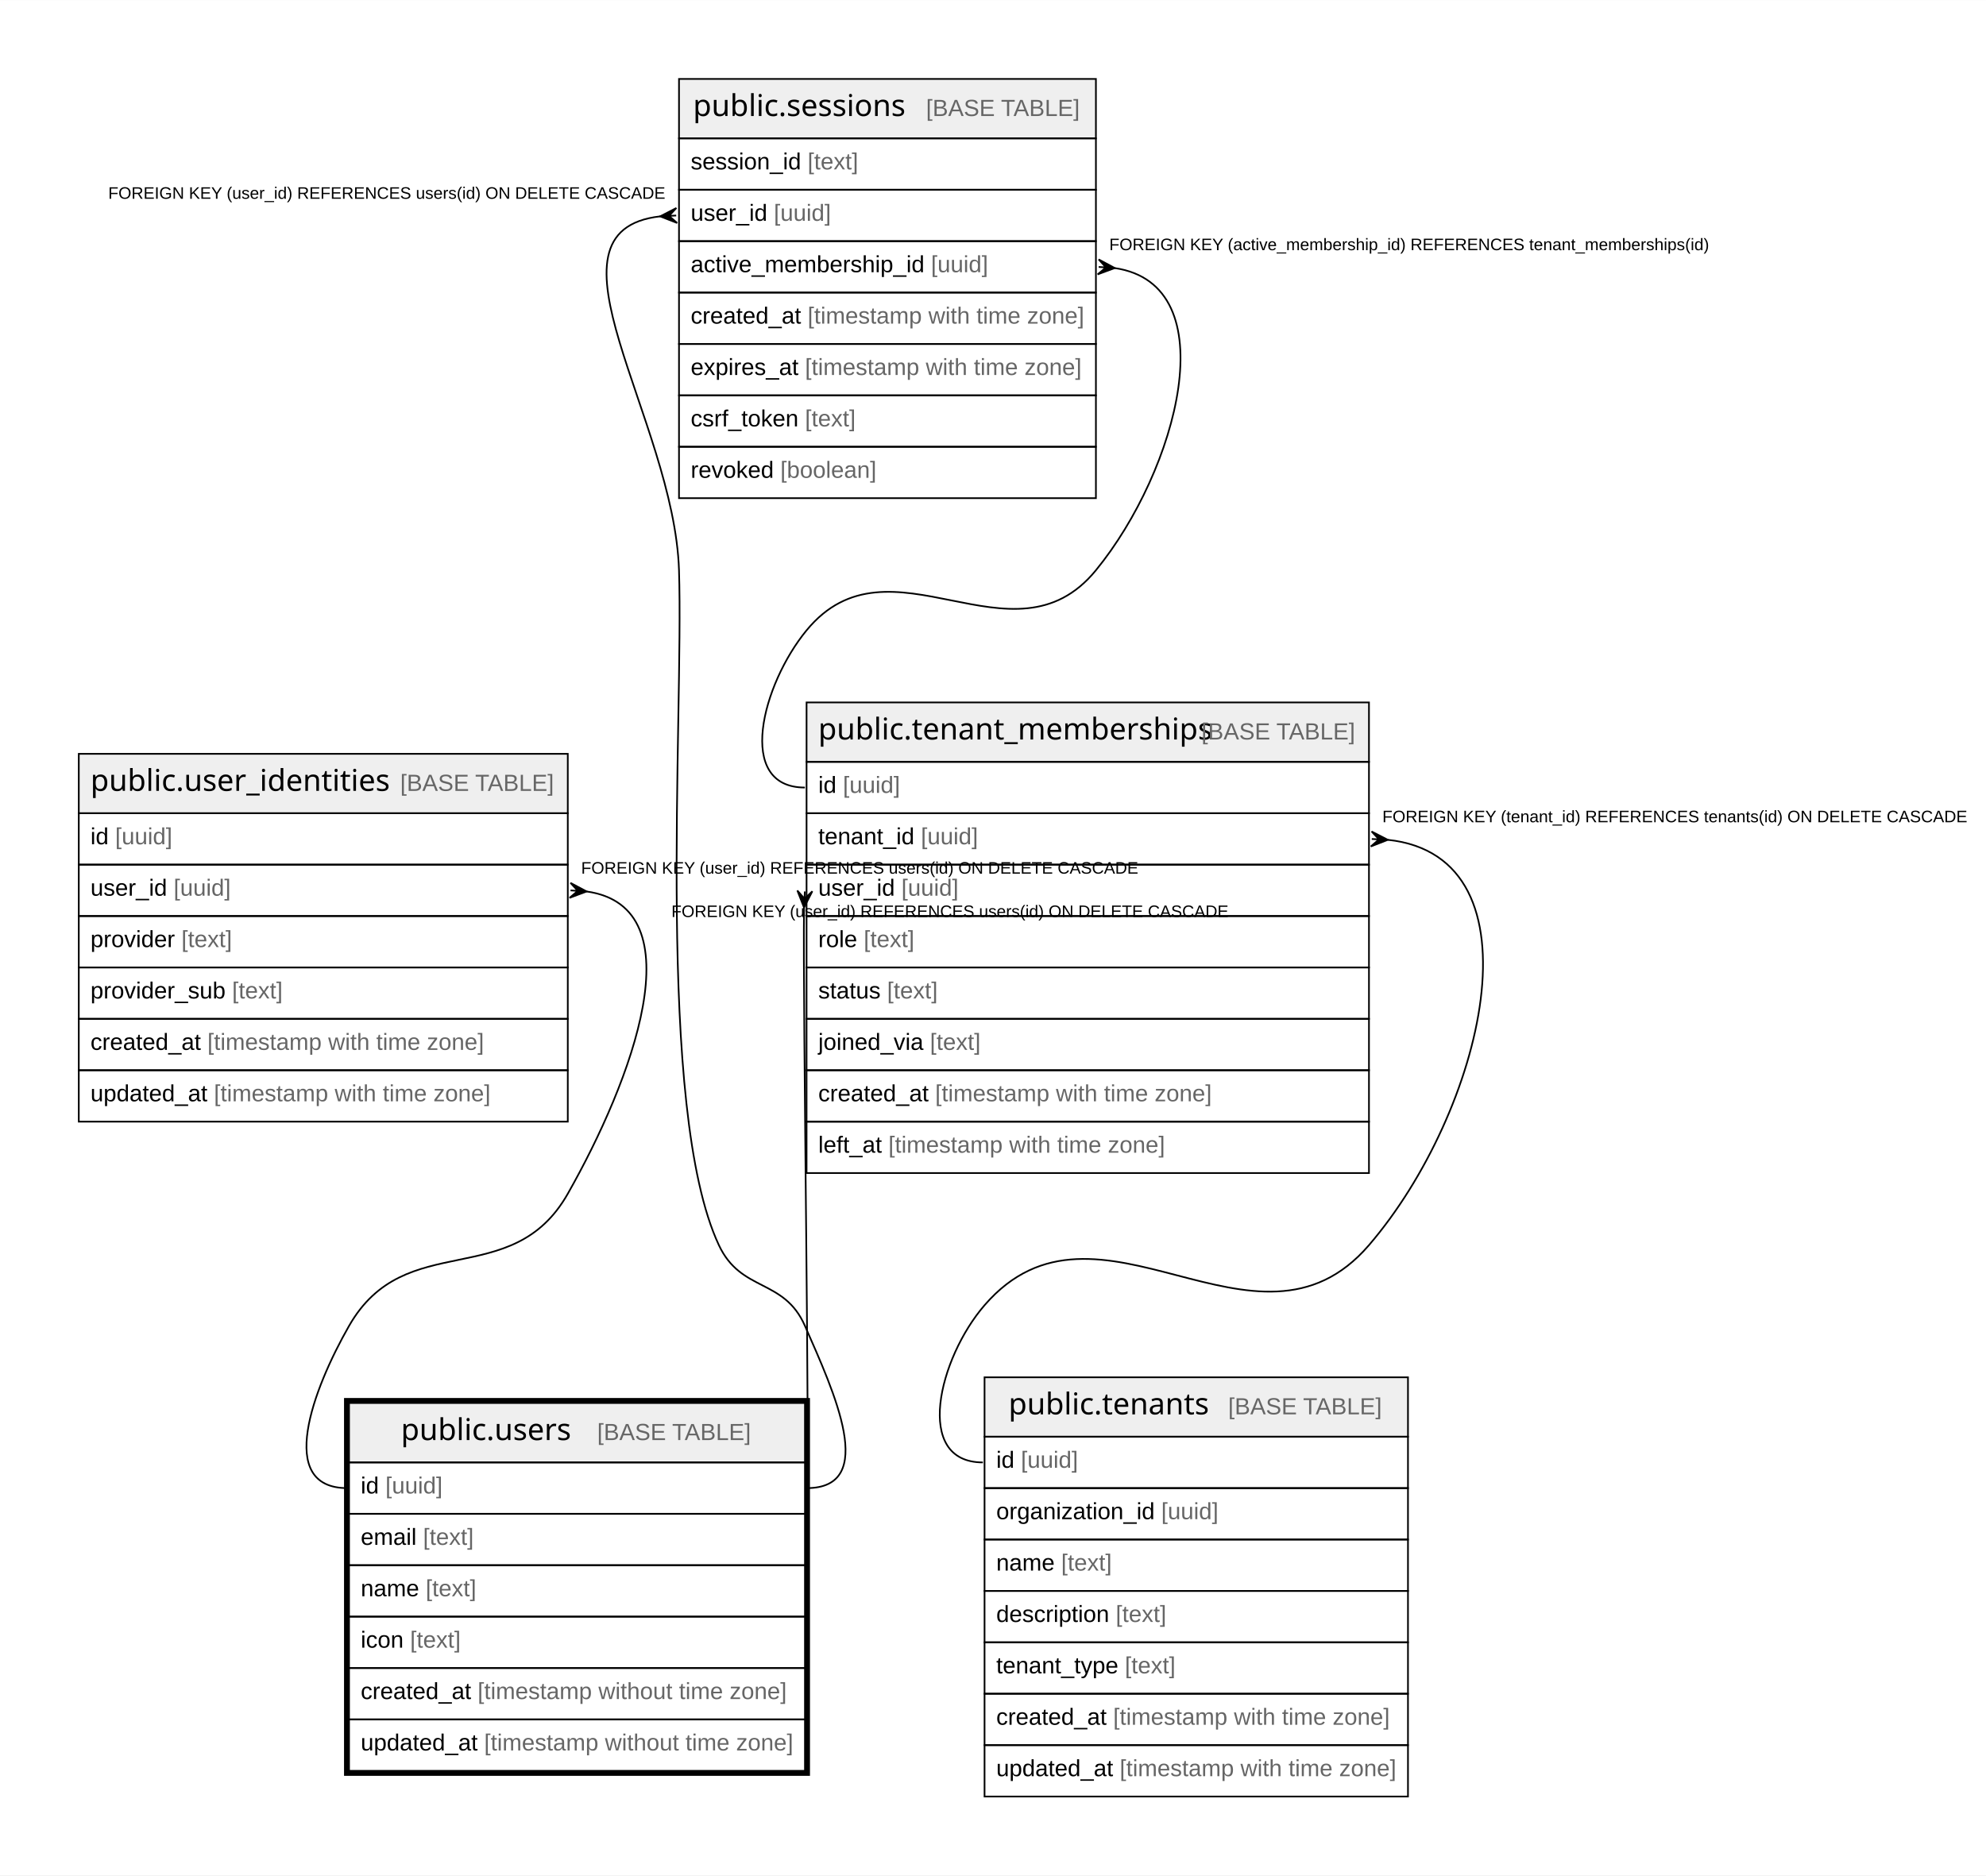
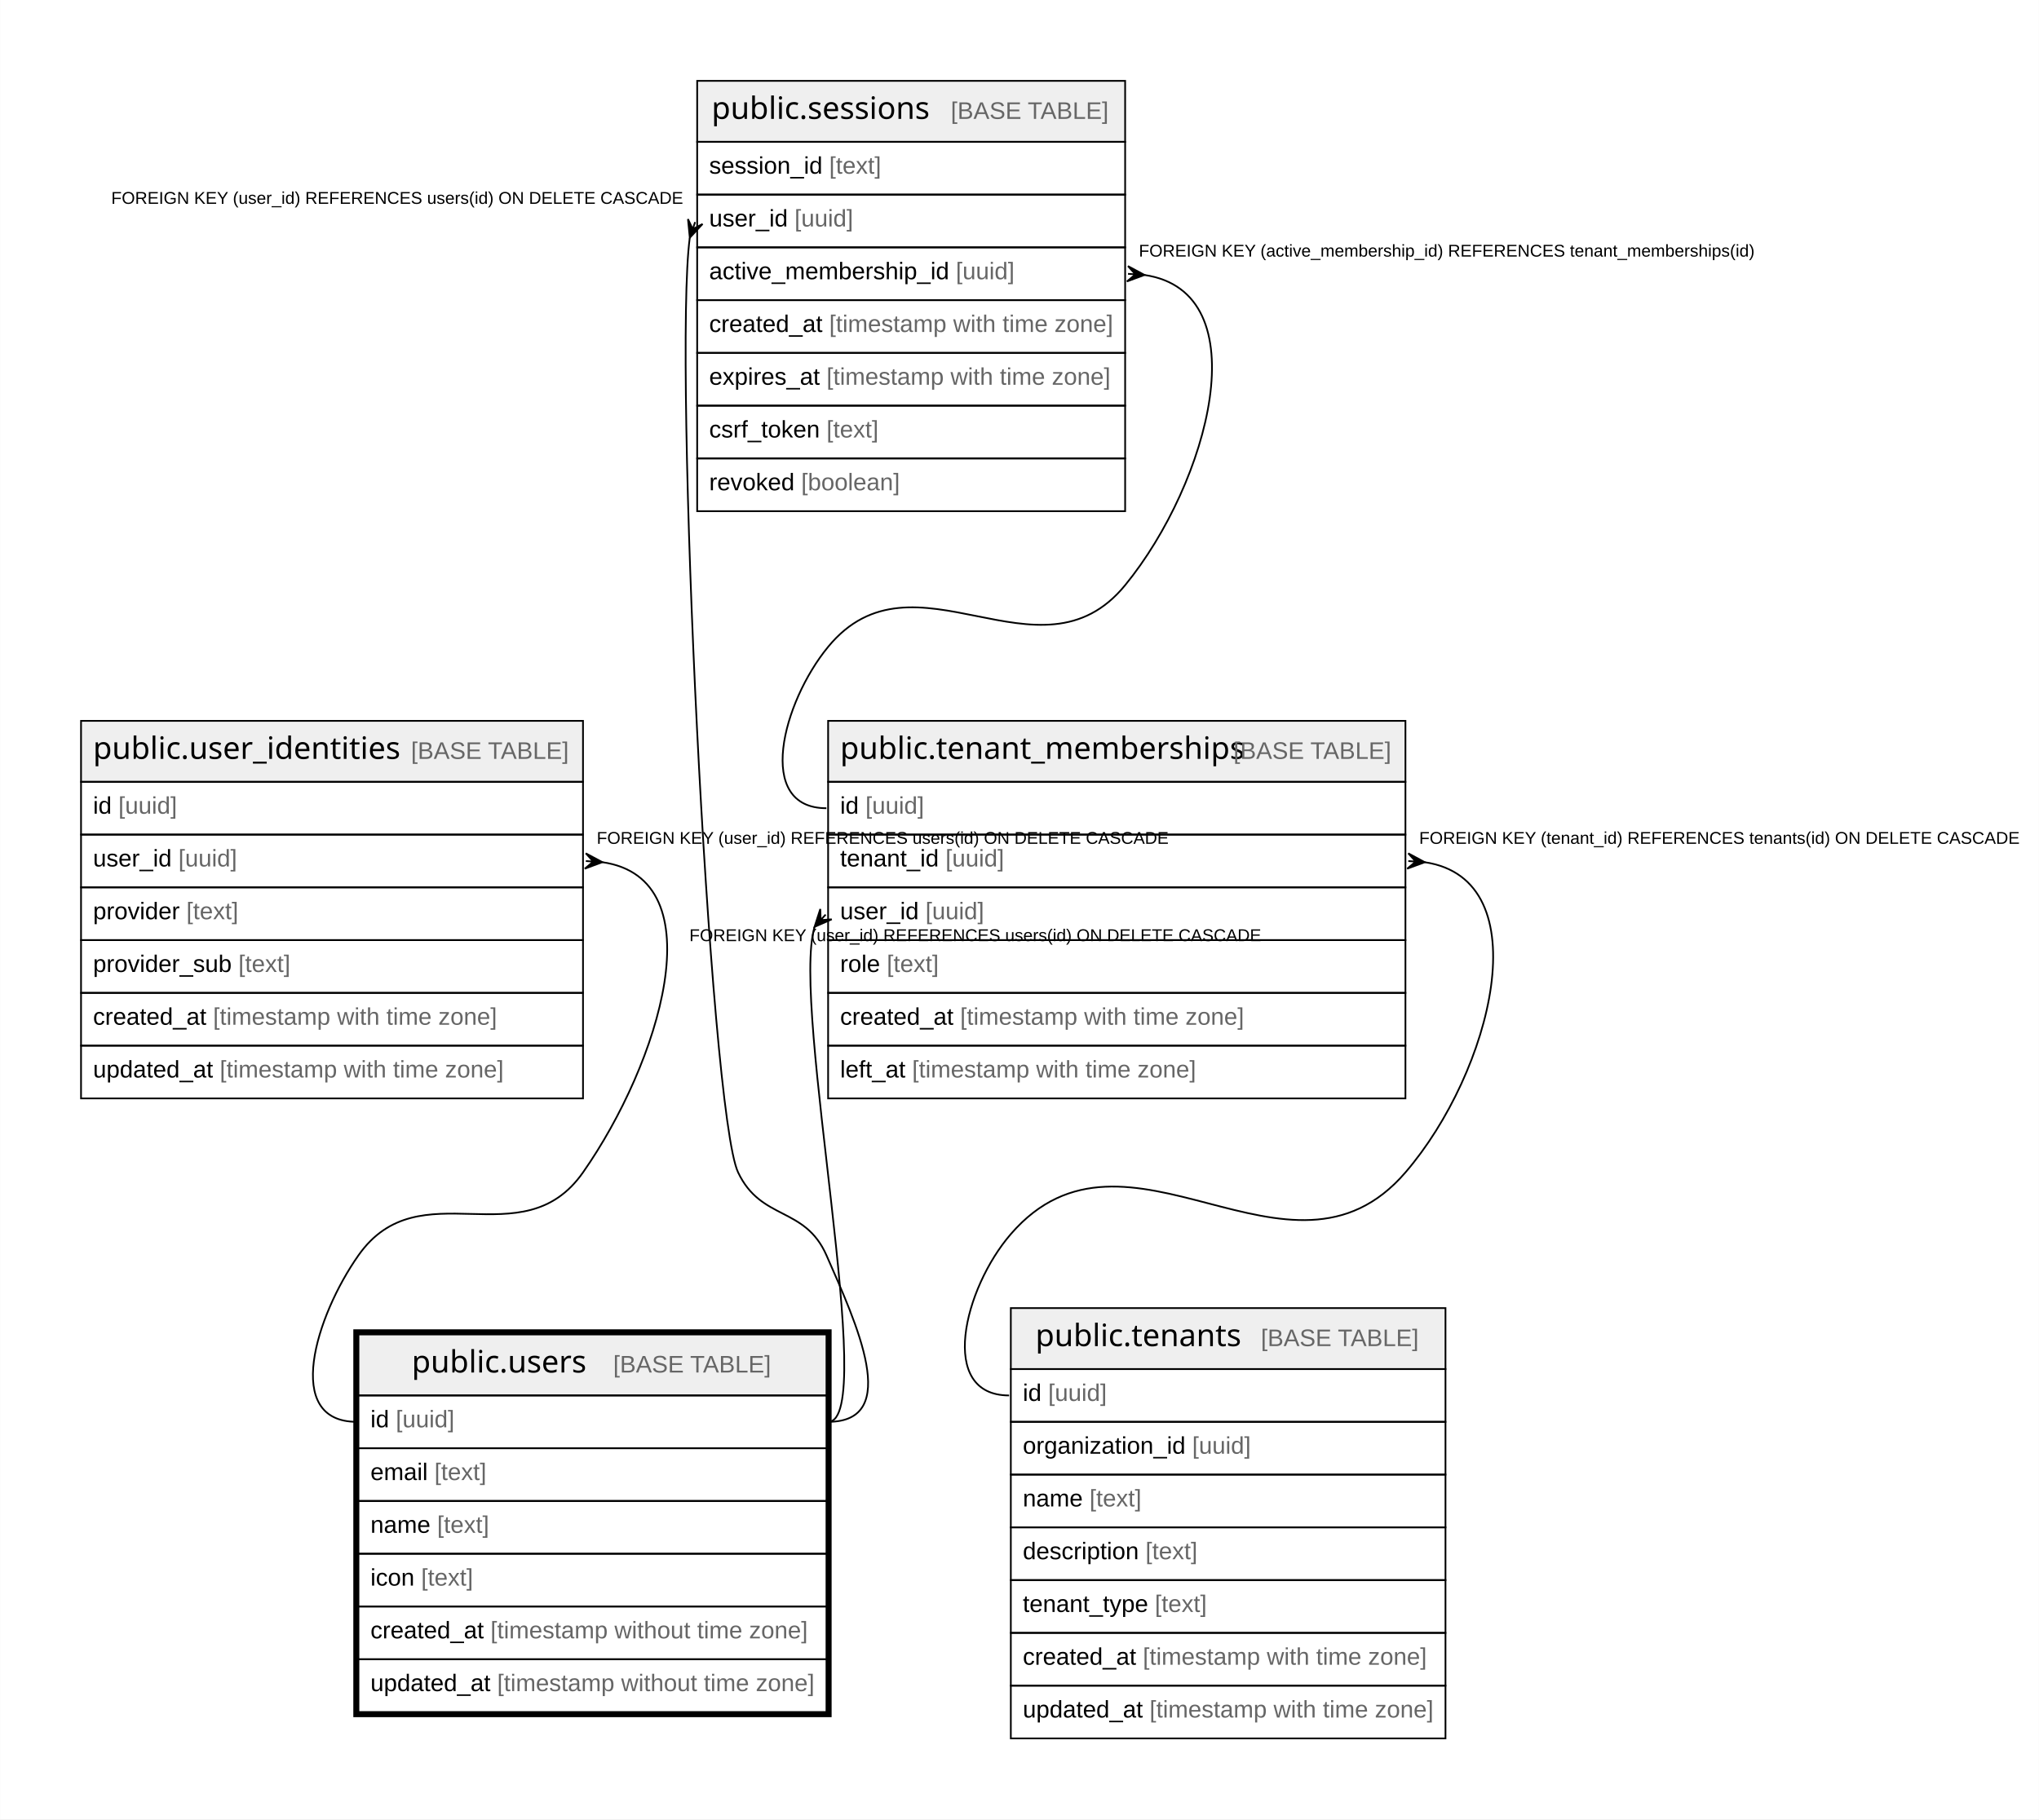
- <svg xmlns="http://www.w3.org/2000/svg" width="1190pt" height="1124pt" viewBox="0.00 0.00 1189.81 1123.60">
-   <g id="graph0" class="graph" transform="scale(1 1) rotate(0) translate(4 1119.6)">
-     <polygon fill="white" stroke="none" points="-4,4 -4,-1119.6 1185.81,-1119.6 1185.81,4 -4,4" />
+ <svg xmlns="http://www.w3.org/2000/svg" width="1190pt" height="1062pt" viewBox="0.00 0.00 1189.81 1062.00">
+   <g id="graph0" class="graph" transform="scale(1 1) rotate(0) translate(4 1058)">
+     <polygon fill="white" stroke="none" points="-4,4 -4,-1058 1185.81,-1058 1185.81,4 -4,4" />
    <g id="node1" class="node">
      <polygon fill="#efefef" stroke="none" points="205.11,-243.4 205.11,-279 478.25,-279 478.25,-243.4 205.11,-243.4" />
      <polygon fill="none" stroke="black" points="205.11,-243.4 205.11,-279 478.25,-279 478.25,-243.4 205.11,-243.4" />
      <text text-anchor="start" x="236.19" y="-256.8" font-family="Arial Bold" font-size="18.00">public.users</text>
      <text text-anchor="start" x="322.68" y="-256.8" font-family="Arial" font-size="14.00">    </text>
      <text text-anchor="start" x="353.79" y="-256.8" font-family="Arial" font-size="14.00" fill="#666666">[BASE TABLE]</text>
      <polygon fill="none" stroke="black" points="205.11,-212.6 205.11,-243.4 478.25,-243.4 478.25,-212.6 205.11,-212.6" />
      <text text-anchor="start" x="212.11" y="-224.8" font-family="Arial" font-size="14.00">id </text>
      <text text-anchor="start" x="226.89" y="-224.8" font-family="Arial" font-size="14.00" fill="#666666">[uuid]</text>
      <polygon fill="none" stroke="black" points="205.11,-181.8 205.11,-212.6 478.25,-212.6 478.25,-181.8 205.11,-181.8" />
      <text text-anchor="start" x="212.11" y="-194" font-family="Arial" font-size="14.00">email </text>
      <text text-anchor="start" x="249.45" y="-194" font-family="Arial" font-size="14.00" fill="#666666">[text]</text>
      <polygon fill="none" stroke="black" points="205.11,-151 205.11,-181.8 478.25,-181.8 478.25,-151 205.11,-151" />
      <text text-anchor="start" x="212.11" y="-163.2" font-family="Arial" font-size="14.00">name </text>
      <text text-anchor="start" x="251.02" y="-163.2" font-family="Arial" font-size="14.00" fill="#666666">[text]</text>
      <polygon fill="none" stroke="black" points="205.11,-120.2 205.11,-151 478.25,-151 478.25,-120.2 205.11,-120.2" />
      <text text-anchor="start" x="212.11" y="-132.4" font-family="Arial" font-size="14.00">icon </text>
      <text text-anchor="start" x="241.68" y="-132.4" font-family="Arial" font-size="14.00" fill="#666666">[text]</text>
      <polygon fill="none" stroke="black" points="205.11,-89.4 205.11,-120.2 478.25,-120.2 478.25,-89.4 205.11,-89.4" />
      <text text-anchor="start" x="212.11" y="-101.6" font-family="Arial" font-size="14.00">created_at </text>
      <text text-anchor="start" x="282.15" y="-101.6" font-family="Arial" font-size="14.00" fill="#666666">[timestamp without time zone]</text>
      <polygon fill="none" stroke="black" points="205.11,-58.6 205.11,-89.4 478.25,-89.4 478.25,-58.6 205.11,-58.6" />
      <text text-anchor="start" x="212.11" y="-70.8" font-family="Arial" font-size="14.00">updated_at </text>
      <text text-anchor="start" x="286.06" y="-70.8" font-family="Arial" font-size="14.00" fill="#666666">[timestamp without time zone]</text>
      <polygon fill="none" stroke="black" stroke-width="3" points="203.61,-57.1 203.61,-280.5 479.75,-280.5 479.75,-57.1 203.61,-57.1" />
    </g>
    <g id="node2" class="node">
-       <polygon fill="#efefef" stroke="none" points="43.2,-632.4 43.2,-668 336.16,-668 336.16,-632.4 43.2,-632.4" />
-       <polygon fill="none" stroke="black" points="43.2,-632.4 43.2,-668 336.16,-668 336.16,-632.4 43.2,-632.4" />
-       <text text-anchor="start" x="50.2" y="-645.8" font-family="Arial Bold" font-size="18.00">public.user_identities</text>
-       <text text-anchor="start" x="204.67" y="-645.8" font-family="Arial" font-size="14.00">    </text>
-       <text text-anchor="start" x="235.78" y="-645.8" font-family="Arial" font-size="14.00" fill="#666666">[BASE TABLE]</text>
-       <polygon fill="none" stroke="black" points="43.2,-601.6 43.2,-632.4 336.16,-632.4 336.16,-601.6 43.2,-601.6" />
-       <text text-anchor="start" x="50.2" y="-613.8" font-family="Arial" font-size="14.00">id </text>
-       <text text-anchor="start" x="64.99" y="-613.8" font-family="Arial" font-size="14.00" fill="#666666">[uuid]</text>
+       <polygon fill="#efefef" stroke="none" points="43.2,-601.6 43.2,-637.2 336.16,-637.2 336.16,-601.6 43.2,-601.6" />
+       <polygon fill="none" stroke="black" points="43.2,-601.6 43.2,-637.2 336.16,-637.2 336.16,-601.6 43.2,-601.6" />
+       <text text-anchor="start" x="50.2" y="-615" font-family="Arial Bold" font-size="18.00">public.user_identities</text>
+       <text text-anchor="start" x="204.67" y="-615" font-family="Arial" font-size="14.00">    </text>
+       <text text-anchor="start" x="235.78" y="-615" font-family="Arial" font-size="14.00" fill="#666666">[BASE TABLE]</text>
      <polygon fill="none" stroke="black" points="43.2,-570.8 43.2,-601.6 336.16,-601.6 336.16,-570.8 43.2,-570.8" />
-       <text text-anchor="start" x="50.2" y="-583" font-family="Arial" font-size="14.00">user_id </text>
-       <text text-anchor="start" x="100.01" y="-583" font-family="Arial" font-size="14.00" fill="#666666">[uuid]</text>
+       <text text-anchor="start" x="50.2" y="-583" font-family="Arial" font-size="14.00">id </text>
+       <text text-anchor="start" x="64.99" y="-583" font-family="Arial" font-size="14.00" fill="#666666">[uuid]</text>
      <polygon fill="none" stroke="black" points="43.2,-540 43.2,-570.8 336.16,-570.8 336.16,-540 43.2,-540" />
-       <text text-anchor="start" x="50.2" y="-552.2" font-family="Arial" font-size="14.00">provider </text>
-       <text text-anchor="start" x="104.67" y="-552.2" font-family="Arial" font-size="14.00" fill="#666666">[text]</text>
+       <text text-anchor="start" x="50.2" y="-552.2" font-family="Arial" font-size="14.00">user_id </text>
+       <text text-anchor="start" x="100.01" y="-552.2" font-family="Arial" font-size="14.00" fill="#666666">[uuid]</text>
      <polygon fill="none" stroke="black" points="43.2,-509.2 43.2,-540 336.16,-540 336.16,-509.2 43.2,-509.2" />
-       <text text-anchor="start" x="50.2" y="-521.4" font-family="Arial" font-size="14.00">provider_sub </text>
-       <text text-anchor="start" x="135.03" y="-521.4" font-family="Arial" font-size="14.00" fill="#666666">[text]</text>
+       <text text-anchor="start" x="50.2" y="-521.4" font-family="Arial" font-size="14.00">provider </text>
+       <text text-anchor="start" x="104.67" y="-521.4" font-family="Arial" font-size="14.00" fill="#666666">[text]</text>
      <polygon fill="none" stroke="black" points="43.2,-478.4 43.2,-509.2 336.16,-509.2 336.16,-478.4 43.2,-478.4" />
-       <text text-anchor="start" x="50.2" y="-490.6" font-family="Arial" font-size="14.00">created_at </text>
-       <text text-anchor="start" x="120.25" y="-490.6" font-family="Arial" font-size="14.00" fill="#666666">[timestamp with time zone]</text>
+       <text text-anchor="start" x="50.2" y="-490.6" font-family="Arial" font-size="14.00">provider_sub </text>
+       <text text-anchor="start" x="135.03" y="-490.6" font-family="Arial" font-size="14.00" fill="#666666">[text]</text>
      <polygon fill="none" stroke="black" points="43.2,-447.6 43.2,-478.4 336.16,-478.4 336.16,-447.6 43.2,-447.6" />
-       <text text-anchor="start" x="50.2" y="-459.8" font-family="Arial" font-size="14.00">updated_at </text>
-       <text text-anchor="start" x="124.16" y="-459.8" font-family="Arial" font-size="14.00" fill="#666666">[timestamp with time zone]</text>
+       <text text-anchor="start" x="50.2" y="-459.8" font-family="Arial" font-size="14.00">created_at </text>
+       <text text-anchor="start" x="120.25" y="-459.8" font-family="Arial" font-size="14.00" fill="#666666">[timestamp with time zone]</text>
+       <polygon fill="none" stroke="black" points="43.2,-416.8 43.2,-447.6 336.16,-447.6 336.16,-416.8 43.2,-416.8" />
+       <text text-anchor="start" x="50.2" y="-429" font-family="Arial" font-size="14.00">updated_at </text>
+       <text text-anchor="start" x="124.16" y="-429" font-family="Arial" font-size="14.00" fill="#666666">[timestamp with time zone]</text>
    </g>
    <g id="edge1" class="edge">
-       <path fill="none" stroke="black" d="M347.31,-585.54C414.2,-576.26 374.26,-471.51 336.16,-404.4 302.56,-345.22 238.85,-384.3 205.11,-325.2 183.69,-287.68 160.9,-228 204.11,-228" />
-       <polygon fill="black" stroke="black" points="347.47,-585.53 337.2,-581.69 342.15,-585.88 337.82,-586.16 337.82,-586.16 337.82,-586.16 342.15,-585.88 337.78,-590.67 347.47,-585.53" />
-       <text text-anchor="start" x="344.16" y="-596.2" font-family="Arial" font-size="10.00">FOREIGN KEY (user_id) REFERENCES users(id) ON DELETE CASCADE</text>
+       <path fill="none" stroke="black" d="M347.35,-554.71C414.75,-545.11 380.45,-436.8 336.16,-373.6 300.52,-322.75 240.86,-375.96 205.11,-325.2 180.23,-289.88 160.9,-228 204.11,-228" />
+       <polygon fill="black" stroke="black" points="347.47,-554.71 337.19,-550.89 342.15,-555.06 337.82,-555.36 337.82,-555.36 337.82,-555.36 342.15,-555.06 337.79,-559.87 347.47,-554.71" />
+       <text text-anchor="start" x="344.16" y="-565.4" font-family="Arial" font-size="10.00">FOREIGN KEY (user_id) REFERENCES users(id) ON DELETE CASCADE</text>
    </g>
    <g id="node3" class="node">
-       <polygon fill="#efefef" stroke="none" points="402.79,-1036.8 402.79,-1072.4 652.56,-1072.4 652.56,-1036.8 402.79,-1036.8" />
-       <polygon fill="none" stroke="black" points="402.79,-1036.8 402.79,-1072.4 652.56,-1072.4 652.56,-1036.8 402.79,-1036.8" />
-       <text text-anchor="start" x="411.18" y="-1050.2" font-family="Arial Bold" font-size="18.00">public.sessions</text>
-       <text text-anchor="start" x="519.68" y="-1050.2" font-family="Arial" font-size="14.00">    </text>
-       <text text-anchor="start" x="550.8" y="-1050.2" font-family="Arial" font-size="14.00" fill="#666666">[BASE TABLE]</text>
-       <polygon fill="none" stroke="black" points="402.79,-1006 402.79,-1036.8 652.56,-1036.8 652.56,-1006 402.79,-1006" />
-       <text text-anchor="start" x="409.79" y="-1018.2" font-family="Arial" font-size="14.00">session_id </text>
-       <text text-anchor="start" x="479.83" y="-1018.2" font-family="Arial" font-size="14.00" fill="#666666">[text]</text>
-       <polygon fill="none" stroke="black" points="402.79,-975.2 402.79,-1006 652.56,-1006 652.56,-975.2 402.79,-975.2" />
-       <text text-anchor="start" x="409.79" y="-987.4" font-family="Arial" font-size="14.00">user_id </text>
-       <text text-anchor="start" x="459.6" y="-987.4" font-family="Arial" font-size="14.00" fill="#666666">[uuid]</text>
+       <polygon fill="#efefef" stroke="none" points="402.79,-975.2 402.79,-1010.8 652.56,-1010.8 652.56,-975.2 402.79,-975.2" />
+       <polygon fill="none" stroke="black" points="402.79,-975.2 402.79,-1010.8 652.56,-1010.8 652.56,-975.2 402.79,-975.2" />
+       <text text-anchor="start" x="411.18" y="-988.6" font-family="Arial Bold" font-size="18.00">public.sessions</text>
+       <text text-anchor="start" x="519.68" y="-988.6" font-family="Arial" font-size="14.00">    </text>
+       <text text-anchor="start" x="550.8" y="-988.6" font-family="Arial" font-size="14.00" fill="#666666">[BASE TABLE]</text>
      <polygon fill="none" stroke="black" points="402.79,-944.4 402.79,-975.2 652.56,-975.2 652.56,-944.4 402.79,-944.4" />
-       <text text-anchor="start" x="409.79" y="-956.6" font-family="Arial" font-size="14.00">active_membership_id </text>
-       <text text-anchor="start" x="553.75" y="-956.6" font-family="Arial" font-size="14.00" fill="#666666">[uuid]</text>
+       <text text-anchor="start" x="409.79" y="-956.6" font-family="Arial" font-size="14.00">session_id </text>
+       <text text-anchor="start" x="479.83" y="-956.6" font-family="Arial" font-size="14.00" fill="#666666">[text]</text>
      <polygon fill="none" stroke="black" points="402.79,-913.6 402.79,-944.4 652.56,-944.4 652.56,-913.6 402.79,-913.6" />
-       <text text-anchor="start" x="409.79" y="-925.8" font-family="Arial" font-size="14.00">created_at </text>
-       <text text-anchor="start" x="479.84" y="-925.8" font-family="Arial" font-size="14.00" fill="#666666">[timestamp with time zone]</text>
+       <text text-anchor="start" x="409.79" y="-925.8" font-family="Arial" font-size="14.00">user_id </text>
+       <text text-anchor="start" x="459.6" y="-925.8" font-family="Arial" font-size="14.00" fill="#666666">[uuid]</text>
      <polygon fill="none" stroke="black" points="402.79,-882.8 402.79,-913.6 652.56,-913.6 652.56,-882.8 402.79,-882.8" />
-       <text text-anchor="start" x="409.79" y="-895" font-family="Arial" font-size="14.00">expires_at </text>
-       <text text-anchor="start" x="478.28" y="-895" font-family="Arial" font-size="14.00" fill="#666666">[timestamp with time zone]</text>
+       <text text-anchor="start" x="409.79" y="-895" font-family="Arial" font-size="14.00">active_membership_id </text>
+       <text text-anchor="start" x="553.75" y="-895" font-family="Arial" font-size="14.00" fill="#666666">[uuid]</text>
      <polygon fill="none" stroke="black" points="402.79,-852 402.79,-882.8 652.56,-882.8 652.56,-852 402.79,-852" />
-       <text text-anchor="start" x="409.79" y="-864.2" font-family="Arial" font-size="14.00">csrf_token </text>
-       <text text-anchor="start" x="478.27" y="-864.2" font-family="Arial" font-size="14.00" fill="#666666">[text]</text>
+       <text text-anchor="start" x="409.79" y="-864.2" font-family="Arial" font-size="14.00">created_at </text>
+       <text text-anchor="start" x="479.84" y="-864.2" font-family="Arial" font-size="14.00" fill="#666666">[timestamp with time zone]</text>
      <polygon fill="none" stroke="black" points="402.79,-821.2 402.79,-852 652.56,-852 652.56,-821.2 402.79,-821.2" />
-       <text text-anchor="start" x="409.79" y="-833.4" font-family="Arial" font-size="14.00">revoked </text>
-       <text text-anchor="start" x="463.49" y="-833.4" font-family="Arial" font-size="14.00" fill="#666666">[boolean]</text>
+       <text text-anchor="start" x="409.79" y="-833.4" font-family="Arial" font-size="14.00">expires_at </text>
+       <text text-anchor="start" x="478.28" y="-833.4" font-family="Arial" font-size="14.00" fill="#666666">[timestamp with time zone]</text>
+       <polygon fill="none" stroke="black" points="402.79,-790.4 402.79,-821.2 652.56,-821.2 652.56,-790.4 402.79,-790.4" />
+       <text text-anchor="start" x="409.79" y="-802.6" font-family="Arial" font-size="14.00">csrf_token </text>
+       <text text-anchor="start" x="478.27" y="-802.6" font-family="Arial" font-size="14.00" fill="#666666">[text]</text>
+       <polygon fill="none" stroke="black" points="402.79,-759.6 402.79,-790.4 652.56,-790.4 652.56,-759.6 402.79,-759.6" />
+       <text text-anchor="start" x="409.79" y="-771.8" font-family="Arial" font-size="14.00">revoked </text>
+       <text text-anchor="start" x="463.49" y="-771.8" font-family="Arial" font-size="14.00" fill="#666666">[boolean]</text>
    </g>
    <g id="edge2" class="edge">
-       <path fill="none" stroke="black" d="M391.56,-990.07C314.39,-981.41 399.9,-868.75 402.79,-778 405.66,-688.02 388.49,-455.12 426.68,-373.6 440.01,-345.13 465.61,-353.98 478.25,-325.2 495.62,-285.64 522.45,-228 479.25,-228" />
-       <polygon fill="black" stroke="black" points="391.47,-990.06 401.22,-995.08 396.8,-990.34 401.12,-990.57 401.12,-990.57 401.12,-990.57 396.8,-990.34 401.69,-986.09 391.47,-990.06" />
-       <text text-anchor="start" x="60.83" y="-1000.6" font-family="Arial" font-size="10.00">FOREIGN KEY (user_id) REFERENCES users(id) ON DELETE CASCADE</text>
+       <path fill="none" stroke="black" d="M398.46,-919.11C388.87,-847.4 409.93,-408.87 426.68,-373.6 440.16,-345.2 465.61,-353.98 478.25,-325.2 495.62,-285.64 522.45,-228 479.25,-228" />
+       <polygon fill="black" stroke="black" points="398.49,-919.21 397.42,-930.12 400.2,-924.26 401.58,-928.37 401.58,-928.37 401.58,-928.37 400.2,-924.26 405.95,-927.25 398.49,-919.21" />
+       <text text-anchor="start" x="60.83" y="-939" font-family="Arial" font-size="10.00">FOREIGN KEY (user_id) REFERENCES users(id) ON DELETE CASCADE</text>
    </g>
    <g id="node4" class="node">
-       <polygon fill="#efefef" stroke="none" points="479.21,-663.2 479.21,-698.8 816.15,-698.8 816.15,-663.2 479.21,-663.2" />
-       <polygon fill="none" stroke="black" points="479.21,-663.2 479.21,-698.8 816.15,-698.8 816.15,-663.2 479.21,-663.2" />
-       <text text-anchor="start" x="486.21" y="-676.6" font-family="Arial Bold" font-size="18.00">public.tenant_memberships</text>
-       <text text-anchor="start" x="684.66" y="-676.6" font-family="Arial" font-size="14.00">    </text>
-       <text text-anchor="start" x="715.78" y="-676.6" font-family="Arial" font-size="14.00" fill="#666666">[BASE TABLE]</text>
-       <polygon fill="none" stroke="black" points="479.21,-632.4 479.21,-663.2 816.15,-663.2 816.15,-632.4 479.21,-632.4" />
-       <text text-anchor="start" x="486.21" y="-644.6" font-family="Arial" font-size="14.00">id </text>
-       <text text-anchor="start" x="500.99" y="-644.6" font-family="Arial" font-size="14.00" fill="#666666">[uuid]</text>
-       <polygon fill="none" stroke="black" points="479.21,-601.6 479.21,-632.4 816.15,-632.4 816.15,-601.6 479.21,-601.6" />
-       <text text-anchor="start" x="486.21" y="-613.8" font-family="Arial" font-size="14.00">tenant_id </text>
-       <text text-anchor="start" x="547.7" y="-613.8" font-family="Arial" font-size="14.00" fill="#666666">[uuid]</text>
+       <polygon fill="#efefef" stroke="none" points="479.21,-601.6 479.21,-637.2 816.15,-637.2 816.15,-601.6 479.21,-601.6" />
+       <polygon fill="none" stroke="black" points="479.21,-601.6 479.21,-637.2 816.15,-637.2 816.15,-601.6 479.21,-601.6" />
+       <text text-anchor="start" x="486.21" y="-615" font-family="Arial Bold" font-size="18.00">public.tenant_memberships</text>
+       <text text-anchor="start" x="684.66" y="-615" font-family="Arial" font-size="14.00">    </text>
+       <text text-anchor="start" x="715.78" y="-615" font-family="Arial" font-size="14.00" fill="#666666">[BASE TABLE]</text>
      <polygon fill="none" stroke="black" points="479.21,-570.8 479.21,-601.6 816.15,-601.6 816.15,-570.8 479.21,-570.8" />
-       <text text-anchor="start" x="486.21" y="-583" font-family="Arial" font-size="14.00">user_id </text>
-       <text text-anchor="start" x="536.01" y="-583" font-family="Arial" font-size="14.00" fill="#666666">[uuid]</text>
+       <text text-anchor="start" x="486.21" y="-583" font-family="Arial" font-size="14.00">id </text>
+       <text text-anchor="start" x="500.99" y="-583" font-family="Arial" font-size="14.00" fill="#666666">[uuid]</text>
      <polygon fill="none" stroke="black" points="479.21,-540 479.21,-570.8 816.15,-570.8 816.15,-540 479.21,-540" />
-       <text text-anchor="start" x="486.21" y="-552.2" font-family="Arial" font-size="14.00">role </text>
-       <text text-anchor="start" x="513.44" y="-552.2" font-family="Arial" font-size="14.00" fill="#666666">[text]</text>
+       <text text-anchor="start" x="486.21" y="-552.2" font-family="Arial" font-size="14.00">tenant_id </text>
+       <text text-anchor="start" x="547.7" y="-552.2" font-family="Arial" font-size="14.00" fill="#666666">[uuid]</text>
      <polygon fill="none" stroke="black" points="479.21,-509.2 479.21,-540 816.15,-540 816.15,-509.2 479.21,-509.2" />
-       <text text-anchor="start" x="486.21" y="-521.4" font-family="Arial" font-size="14.00">status </text>
-       <text text-anchor="start" x="527.45" y="-521.4" font-family="Arial" font-size="14.00" fill="#666666">[text]</text>
+       <text text-anchor="start" x="486.21" y="-521.4" font-family="Arial" font-size="14.00">user_id </text>
+       <text text-anchor="start" x="536.01" y="-521.4" font-family="Arial" font-size="14.00" fill="#666666">[uuid]</text>
      <polygon fill="none" stroke="black" points="479.21,-478.4 479.21,-509.2 816.15,-509.2 816.15,-478.4 479.21,-478.4" />
-       <text text-anchor="start" x="486.21" y="-490.6" font-family="Arial" font-size="14.00">joined_via </text>
-       <text text-anchor="start" x="553.14" y="-490.6" font-family="Arial" font-size="14.00" fill="#666666">[text]</text>
+       <text text-anchor="start" x="486.21" y="-490.6" font-family="Arial" font-size="14.00">role </text>
+       <text text-anchor="start" x="513.44" y="-490.6" font-family="Arial" font-size="14.00" fill="#666666">[text]</text>
      <polygon fill="none" stroke="black" points="479.21,-447.6 479.21,-478.4 816.15,-478.4 816.15,-447.6 479.21,-447.6" />
      <text text-anchor="start" x="486.21" y="-459.8" font-family="Arial" font-size="14.00">created_at </text>
      <text text-anchor="start" x="556.25" y="-459.8" font-family="Arial" font-size="14.00" fill="#666666">[timestamp with time zone]</text>
      <polygon fill="none" stroke="black" points="479.21,-416.8 479.21,-447.6 816.15,-447.6 816.15,-416.8 479.21,-416.8" />
      <text text-anchor="start" x="486.21" y="-429" font-family="Arial" font-size="14.00">left_at </text>
      <text text-anchor="start" x="528.23" y="-429" font-family="Arial" font-size="14.00" fill="#666666">[timestamp with time zone]</text>
    </g>
    <g id="edge3" class="edge">
-       <path fill="none" stroke="black" d="M663.79,-959.09C731.57,-949.2 701.43,-837.73 652.56,-778 602.73,-717.1 529.19,-802.77 479.21,-742 452.61,-709.66 436.34,-647.8 478.21,-647.8" />
-       <polygon fill="black" stroke="black" points="663.87,-959.09 653.59,-955.29 658.55,-959.46 654.23,-959.75 654.23,-959.75 654.23,-959.75 658.55,-959.46 654.21,-964.27 663.87,-959.09" />
-       <text text-anchor="start" x="660.56" y="-969.8" font-family="Arial" font-size="10.00">FOREIGN KEY (active_membership_id) REFERENCES tenant_memberships(id)</text>
+       <path fill="none" stroke="black" d="M663.79,-897.49C731.57,-887.6 701.43,-776.13 652.56,-716.4 602.73,-655.5 529.19,-741.17 479.21,-680.4 452.61,-648.06 436.34,-586.2 478.21,-586.2" />
+       <polygon fill="black" stroke="black" points="663.87,-897.49 653.59,-893.69 658.55,-897.86 654.23,-898.15 654.23,-898.15 654.23,-898.15 658.55,-897.86 654.21,-902.67 663.87,-897.49" />
+       <text text-anchor="start" x="660.56" y="-908.2" font-family="Arial" font-size="10.00">FOREIGN KEY (active_membership_id) REFERENCES tenant_memberships(id)</text>
    </g>
    <g id="edge4" class="edge">
-       <path fill="none" stroke="black" d="M477.69,-575.87C476.85,-517.14 481.49,-228 479.25,-228" />
-       <polygon fill="black" stroke="black" points="477.69,-575.88 473.69,-586.09 477.96,-581.21 478.17,-585.53 478.17,-585.53 478.17,-585.53 477.96,-581.21 482.68,-585.64 477.69,-575.88" />
-       <text text-anchor="start" x="398.22" y="-570.2" font-family="Arial" font-size="10.00">FOREIGN KEY (user_id) REFERENCES users(id) ON DELETE CASCADE</text>
+       <path fill="none" stroke="black" d="M471.31,-516.97C457.15,-470.55 509.05,-228 479.25,-228" />
+       <polygon fill="black" stroke="black" points="471.28,-516.93 474.64,-527.37 474.85,-520.89 477.76,-524.1 477.76,-524.1 477.76,-524.1 474.85,-520.89 481.32,-521.34 471.28,-516.93" />
+       <text text-anchor="start" x="398.22" y="-508.6" font-family="Arial" font-size="10.00">FOREIGN KEY (user_id) REFERENCES users(id) ON DELETE CASCADE</text>
    </g>
    <g id="node5" class="node">
      <polygon fill="#efefef" stroke="none" points="585.84,-258.8 585.84,-294.4 839.52,-294.4 839.52,-258.8 585.84,-258.8" />
      <polygon fill="none" stroke="black" points="585.84,-258.8 585.84,-294.4 839.52,-294.4 839.52,-258.8 585.84,-258.8" />
      <text text-anchor="start" x="600.2" y="-272.2" font-family="Arial Bold" font-size="18.00">public.tenants</text>
      <text text-anchor="start" x="700.67" y="-272.2" font-family="Arial" font-size="14.00">    </text>
      <text text-anchor="start" x="731.79" y="-272.2" font-family="Arial" font-size="14.00" fill="#666666">[BASE TABLE]</text>
      <polygon fill="none" stroke="black" points="585.84,-228 585.84,-258.8 839.52,-258.8 839.52,-228 585.84,-228" />
      <text text-anchor="start" x="592.84" y="-240.2" font-family="Arial" font-size="14.00">id </text>
      <text text-anchor="start" x="607.62" y="-240.2" font-family="Arial" font-size="14.00" fill="#666666">[uuid]</text>
      <polygon fill="none" stroke="black" points="585.84,-197.2 585.84,-228 839.52,-228 839.52,-197.2 585.84,-197.2" />
      <text text-anchor="start" x="592.84" y="-209.4" font-family="Arial" font-size="14.00">organization_id </text>
      <text text-anchor="start" x="691.69" y="-209.4" font-family="Arial" font-size="14.00" fill="#666666">[uuid]</text>
      <polygon fill="none" stroke="black" points="585.84,-166.4 585.84,-197.2 839.52,-197.2 839.52,-166.4 585.84,-166.4" />
      <text text-anchor="start" x="592.84" y="-178.6" font-family="Arial" font-size="14.00">name </text>
      <text text-anchor="start" x="631.75" y="-178.6" font-family="Arial" font-size="14.00" fill="#666666">[text]</text>
      <polygon fill="none" stroke="black" points="585.84,-135.6 585.84,-166.4 839.52,-166.4 839.52,-135.6 585.84,-135.6" />
      <text text-anchor="start" x="592.84" y="-147.8" font-family="Arial" font-size="14.00">description </text>
      <text text-anchor="start" x="664.43" y="-147.8" font-family="Arial" font-size="14.00" fill="#666666">[text]</text>
      <polygon fill="none" stroke="black" points="585.84,-104.8 585.84,-135.6 839.52,-135.6 839.52,-104.8 585.84,-104.8" />
      <text text-anchor="start" x="592.84" y="-117" font-family="Arial" font-size="14.00">tenant_type </text>
      <text text-anchor="start" x="669.9" y="-117" font-family="Arial" font-size="14.00" fill="#666666">[text]</text>
      <polygon fill="none" stroke="black" points="585.84,-74 585.84,-104.8 839.52,-104.8 839.52,-74 585.84,-74" />
      <text text-anchor="start" x="592.84" y="-86.2" font-family="Arial" font-size="14.00">created_at </text>
      <text text-anchor="start" x="662.89" y="-86.2" font-family="Arial" font-size="14.00" fill="#666666">[timestamp with time zone]</text>
      <polygon fill="none" stroke="black" points="585.84,-43.2 585.84,-74 839.52,-74 839.52,-43.2 585.84,-43.2" />
      <text text-anchor="start" x="592.84" y="-55.4" font-family="Arial" font-size="14.00">updated_at </text>
      <text text-anchor="start" x="666.8" y="-55.4" font-family="Arial" font-size="14.00" fill="#666666">[timestamp with time zone]</text>
    </g>
    <g id="edge5" class="edge">
-       <path fill="none" stroke="black" d="M827.45,-616.48C922.73,-606.37 884.32,-452.92 816.15,-373.6 748.62,-295.03 653.62,-415.95 585.84,-337.6 558.45,-305.94 542.97,-243.4 584.84,-243.4" />
-       <polygon fill="black" stroke="black" points="827.47,-616.47 817.26,-612.49 822.15,-616.75 817.82,-616.97 817.82,-616.97 817.82,-616.97 822.15,-616.75 817.71,-621.48 827.47,-616.47" />
-       <text text-anchor="start" x="824.15" y="-627" font-family="Arial" font-size="10.00">FOREIGN KEY (tenant_id) REFERENCES tenants(id) ON DELETE CASCADE</text>
+       <path fill="none" stroke="black" d="M827.38,-554.69C895.29,-544.69 866.49,-432.09 816.15,-373.6 748.57,-295.07 653.62,-415.95 585.84,-337.6 558.45,-305.94 542.97,-243.4 584.84,-243.4" />
+       <polygon fill="black" stroke="black" points="827.46,-554.68 817.17,-550.89 822.14,-555.05 817.82,-555.35 817.82,-555.35 817.82,-555.35 822.14,-555.05 817.8,-559.87 827.46,-554.68" />
+       <text text-anchor="start" x="824.15" y="-565.4" font-family="Arial" font-size="10.00">FOREIGN KEY (tenant_id) REFERENCES tenants(id) ON DELETE CASCADE</text>
    </g>
  </g>
</svg>
